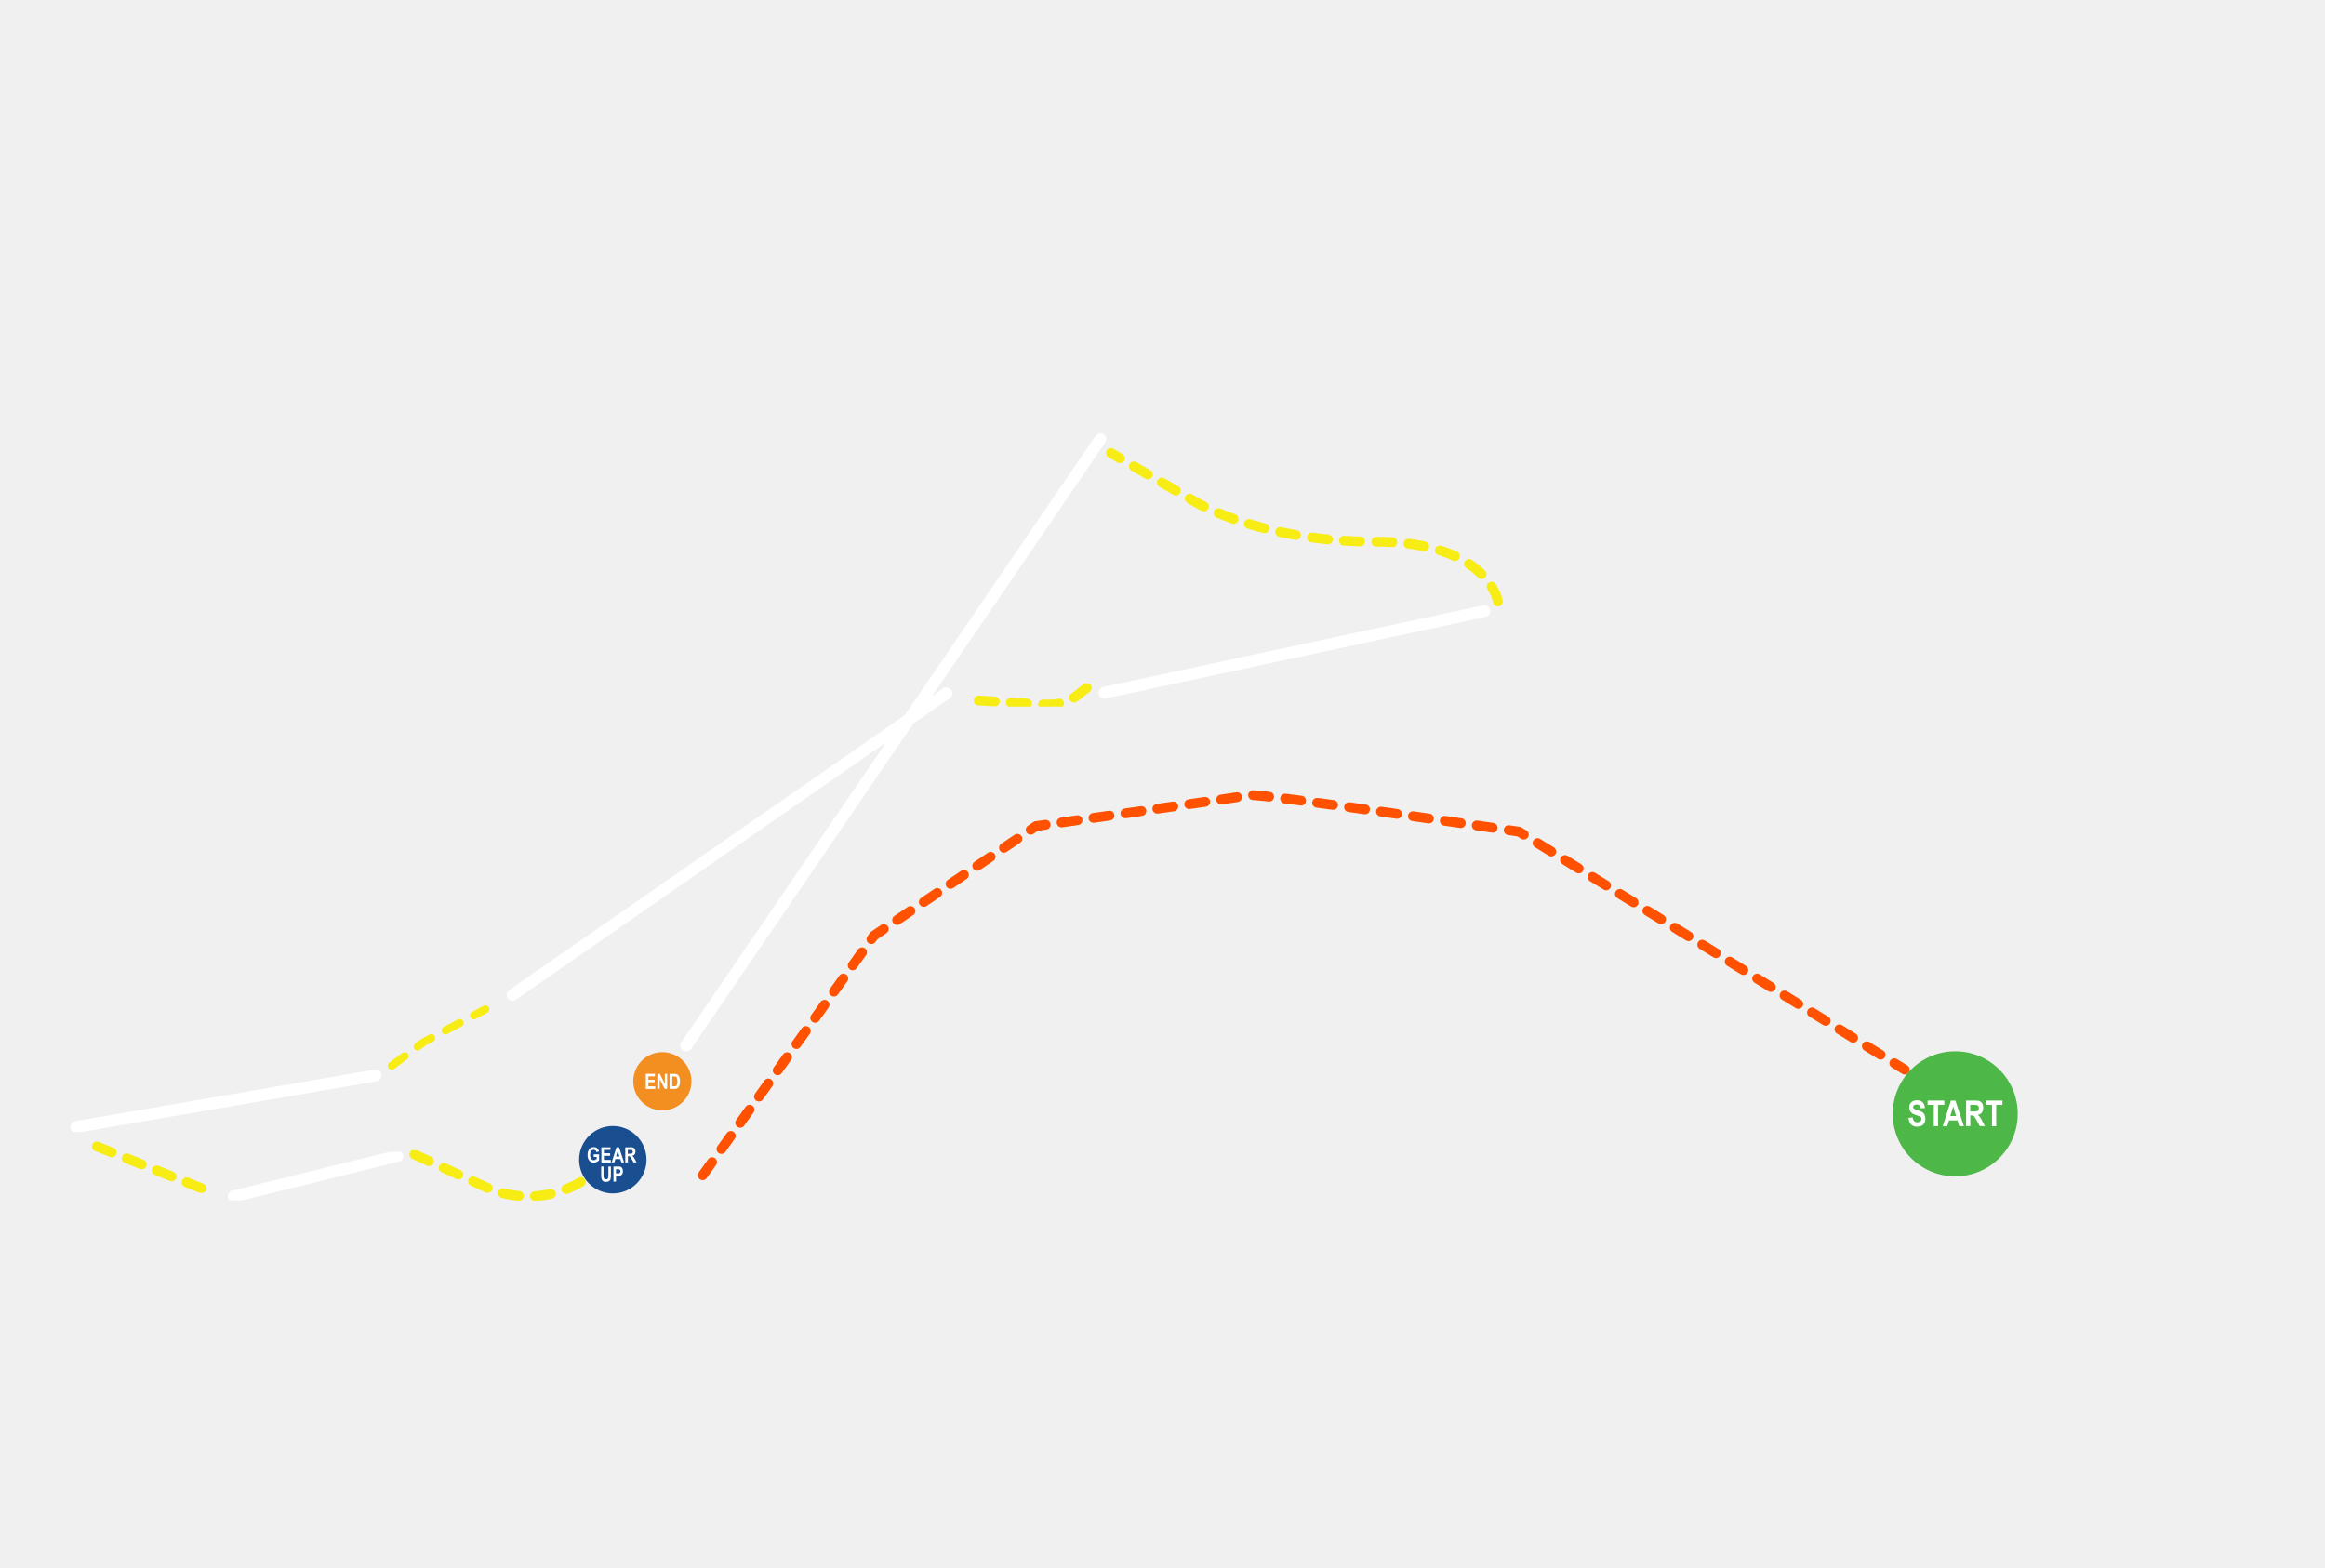
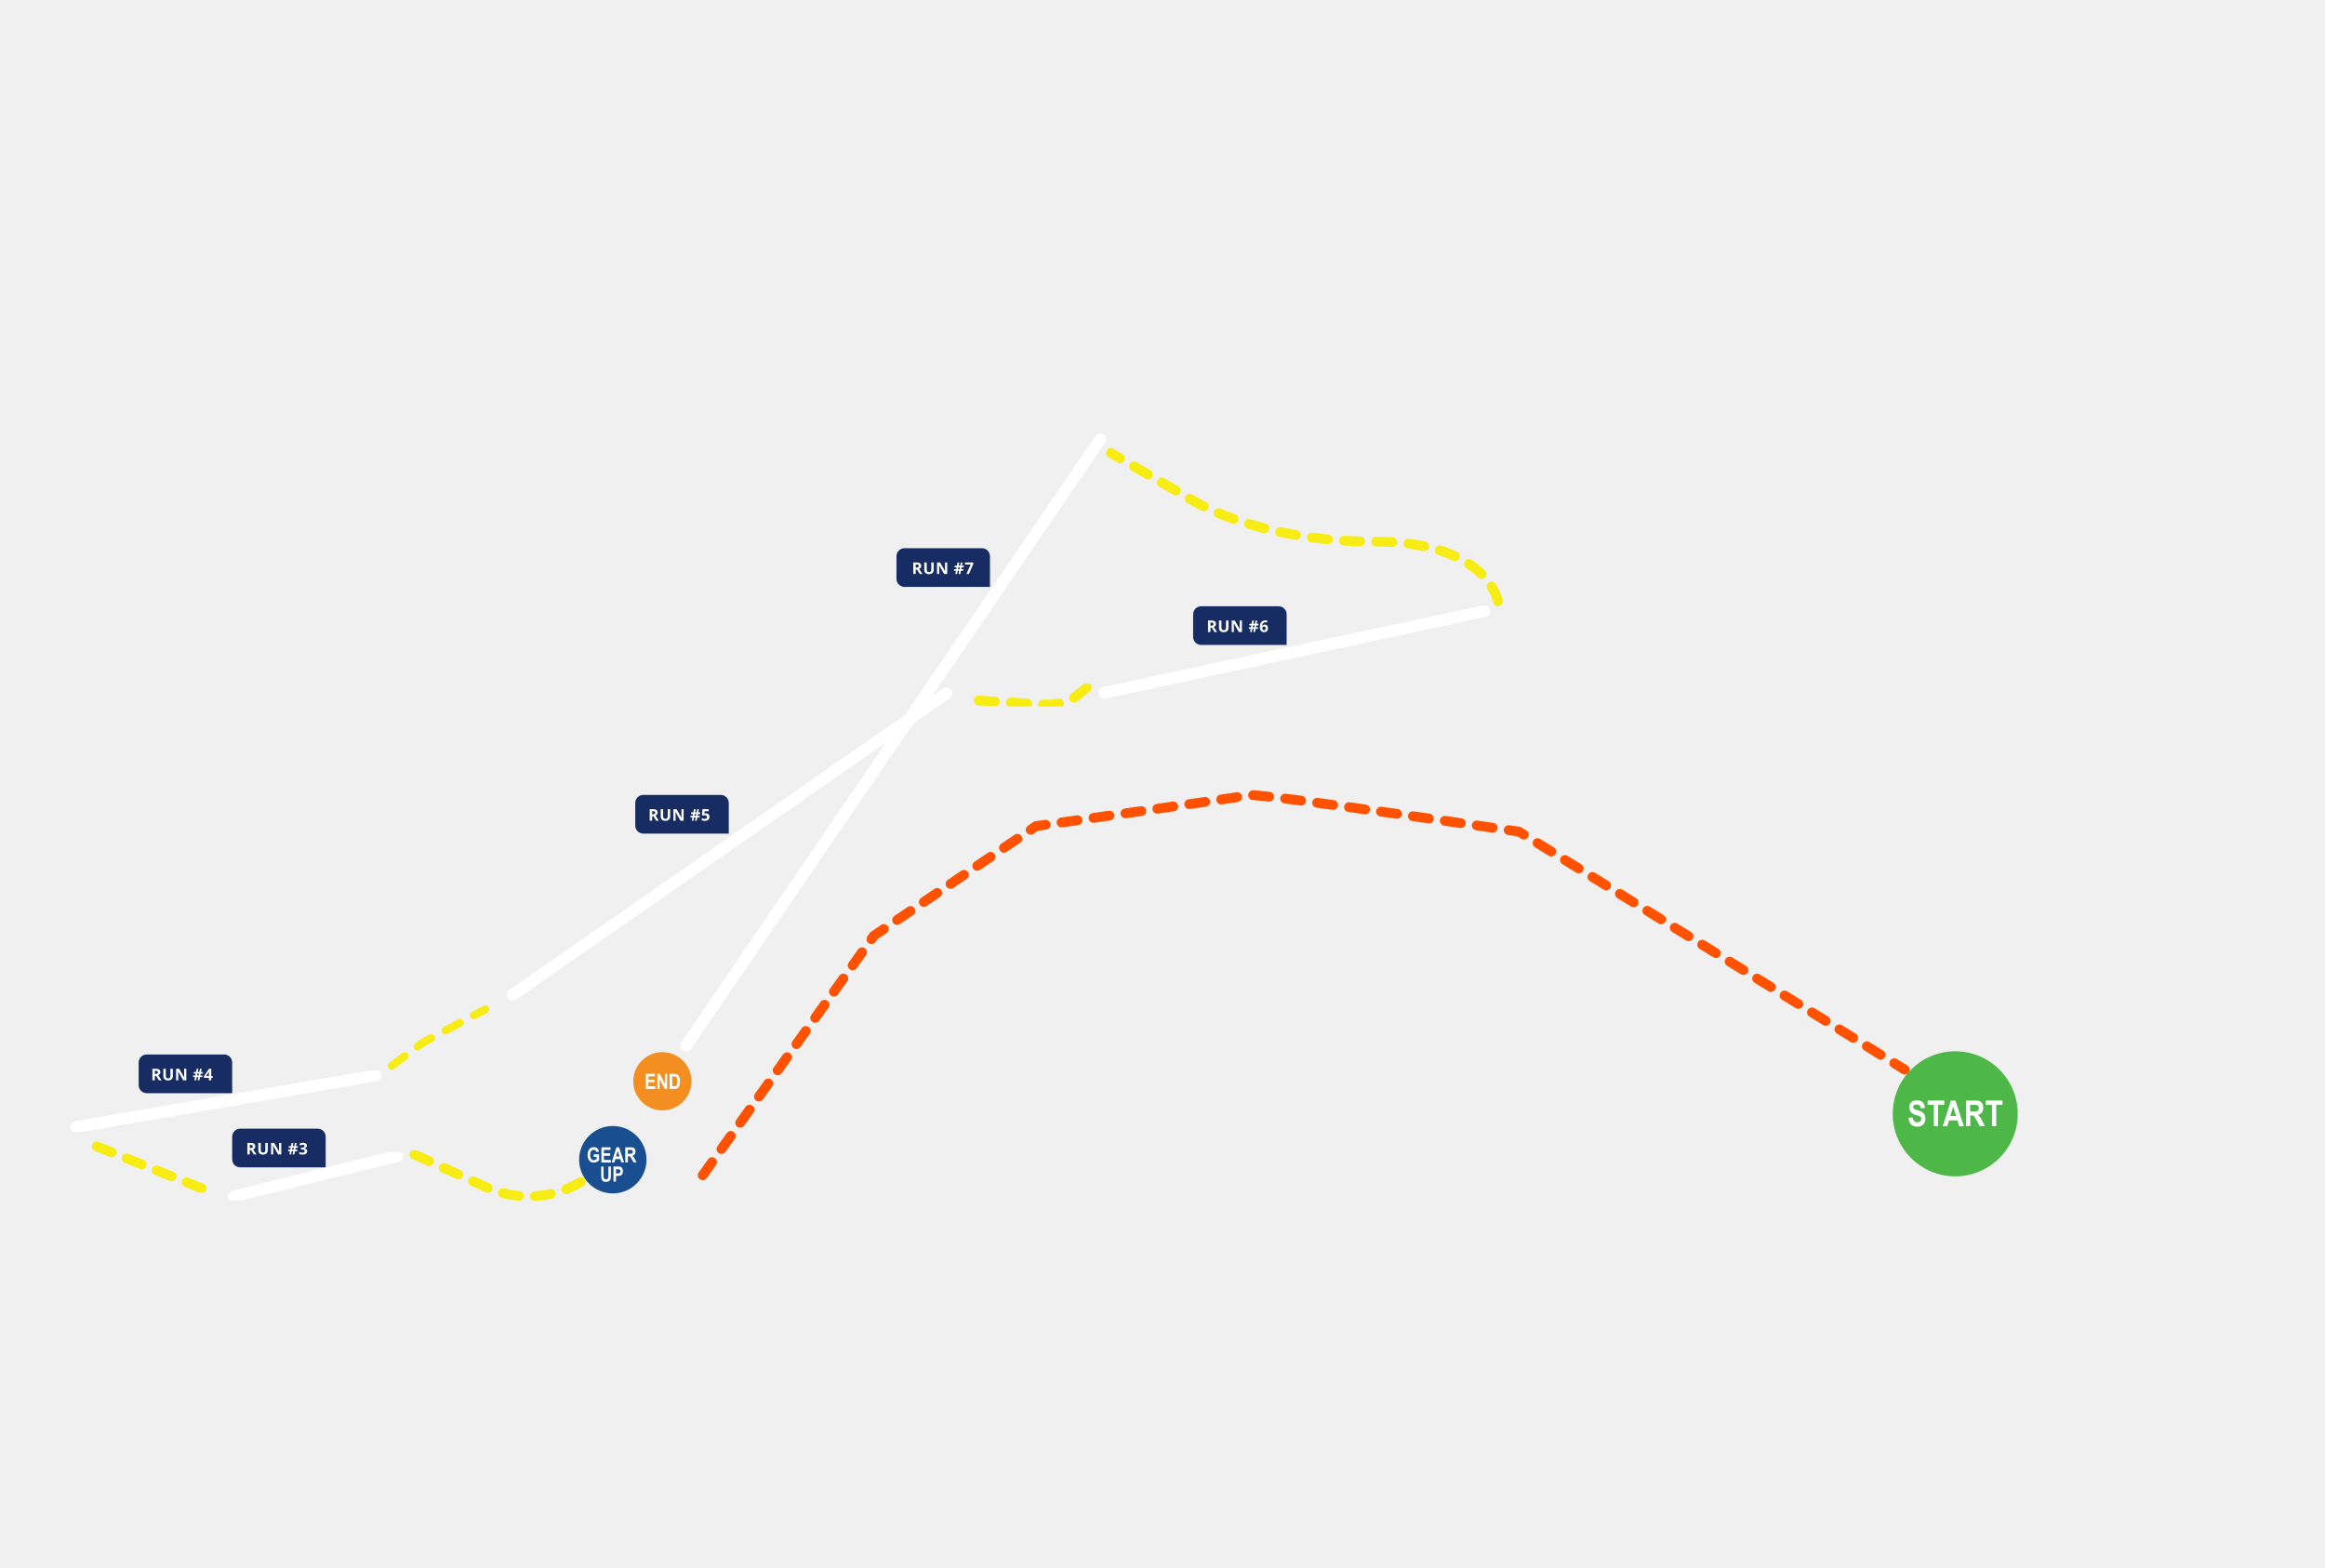
<svg xmlns="http://www.w3.org/2000/svg" xmlns:xlink="http://www.w3.org/1999/xlink" width="1442px" height="972px" viewBox="0 0 1442 972" version="1.1">
  <defs>
    <rect id="path-1" x="0" y="0" width="1442" height="972" />
  </defs>
  <g id="Page-1" stroke="none" stroke-width="1" fill="none" fill-rule="evenodd">
    <g id="Static" transform="translate(2, -392)">
-       <g id="ZLTAMap" transform="translate(-2, 0)">
-         <g id="Runs" transform="translate(0, 392)">
+       <g id="ZLTAMap" transform="translate(-3, 0)">
+         <g id="Runs" transform="translate(1, 392)">
          <mask id="mask-2" fill="white">
            <use xlink:href="#path-1" />
          </mask>
          <g id="Mask-Copy" />
+           <g id="Tooltips" mask="url(#mask-2)">
+             <g transform="translate(86, 340)">
+               <g id="Run7_Tooltip" transform="translate(470, 0)">
+                 <path d="M5,0 L53,0 C55.761,-5.07265313e-16 58,2.239 58,5 L58,24 L58,24 L5,24 C2.239,24 3.38176876e-16,21.761 0,19 L0,5 C-3.38176876e-16,2.239 2.239,1.39544373e-15 5,0 Z" id="Rectangle" fill="#172C62" />
+                 <text id="RUN-#7" font-family="Poppins-Black, Poppins" font-size="10" font-weight="800" letter-spacing="0.273" fill="#FFFFFF">
+                   <tspan x="9.534" y="16">RUN #7</tspan>
+                 </text>
+               </g>
+               <g id="Run6_Tooltip" transform="translate(654, 36)">
+                 <path d="M5,0 L53,0 C55.761,-5.07265313e-16 58,2.239 58,5 L58,24 L58,24 L5,24 C2.239,24 3.38176876e-16,21.761 0,19 L0,5 C-3.38176876e-16,2.239 2.239,1.39544373e-15 5,0 Z" id="Rectangle-Copy" fill="#172C62" />
+                 <text id="RUN-#6" font-family="Poppins-Black, Poppins" font-size="10" font-weight="800" letter-spacing="0.273" fill="#FFFFFF">
+                   <tspan x="8.324" y="16">RUN #6</tspan>
+                 </text>
+               </g>
+               <g id="Run5_Tooltip" transform="translate(308, 153)">
+                 <path d="M5,0 L53,0 C55.761,-5.07265313e-16 58,2.239 58,5 L58,24 L58,24 L5,24 C2.239,24 3.38176876e-16,21.761 0,19 L0,5 C-3.38176876e-16,2.239 2.239,1.39544373e-15 5,0 Z" id="Rectangle-Copy-2" fill="#172C62" />
+                 <text id="RUN-#5" font-family="Poppins-Black, Poppins" font-size="10" font-weight="800" letter-spacing="0.273" fill="#FFFFFF">
+                   <tspan x="8.054" y="16">RUN #5</tspan>
+                 </text>
+               </g>
+               <g id="Run4_Tooltip" transform="translate(0, 314)">
+                 <path d="M5,0 L53,0 C55.761,-5.07265313e-16 58,2.239 58,5 L58,24 L58,24 L5,24 C2.239,24 3.38176876e-16,21.761 0,19 L0,5 C-3.38176876e-16,2.239 2.239,1.39544373e-15 5,0 Z" id="Rectangle-Copy-2" fill="#172C62" />
+                 <text id="RUN-#4" font-family="Poppins-Black, Poppins" font-size="10" font-weight="800" letter-spacing="0.273" fill="#FFFFFF">
+                   <tspan x="7.614" y="16">RUN #4</tspan>
+                 </text>
+               </g>
+               <g id="Run3_Tooltip" transform="translate(58, 360)">
+                 <path d="M5,0 L53,0 C55.761,-5.07265313e-16 58,2.239 58,5 L58,24 L58,24 L5,24 C2.239,24 3.38176876e-16,21.761 0,19 L0,5 C-3.38176876e-16,2.239 2.239,1.39544373e-15 5,0 Z" id="Rectangle-Copy-2" fill="#172C62" />
+                 <text id="RUN-#3" font-family="Poppins-Black, Poppins" font-size="10" font-weight="800" letter-spacing="0.273" fill="#FFFFFF">
+                   <tspan x="8.504" y="16">RUN #3</tspan>
+                 </text>
+               </g>
+             </g>
+           </g>
          <path d="M435.811,728.906 L542,580.338 L642.603,512.35 C642.603,512.35 768.474,494.472 775.026,493.172 C781.578,491.872 942.132,515.805 942.132,515.805 L1181.345,663.395" id="BoatRide-2" stroke="#FF5100" stroke-width="6.08" stroke-linecap="round" stroke-dasharray="10" mask="url(#mask-2)" />
          <path d="M257,716 L301.316,736.253 C321.434,745.447 344.921,743.511 363.248,731.151 L364,730.64" id="Trail1" stroke="#F7EC13" stroke-width="6.08" stroke-linecap="round" stroke-dasharray="10" mask="url(#mask-2)" />
          <path d="M607,434.453 L646.335,436.889 C655.586,437.457 662.976,435.958 669.983,429.73 L676,425" id="Trail2" stroke="#F7EC13" stroke-width="6.08" stroke-linecap="round" stroke-dasharray="10" mask="url(#mask-2)" />
          <line x1="125" y1="737" x2="55" y2="709" id="Trail3" stroke="#F7EC13" stroke-width="6.08" stroke-linecap="round" stroke-dasharray="10" mask="url(#mask-2)" />
          <path d="M242.951,661 L262.79,646.289 L301,626" id="Trail4" stroke="#F7EC13" stroke-width="4.92" stroke-linecap="round" stroke-dasharray="10" mask="url(#mask-2)" />
          <path d="M929,373 C929,373 922.991,335.929 852.438,335.929 C781.885,335.929 741.8,311.526 741.8,311.526 L689,281" id="Trail5" stroke="#F7EC13" stroke-width="6.08" stroke-linecap="round" stroke-dasharray="10" mask="url(#mask-2)" />
-           <g id="Run6" mask="url(#mask-2)" stroke="#FFFFFF" stroke-linecap="round" stroke-width="7.3">
+           <g id="Run6" class="svg_zipline_run" mask="url(#mask-2)" stroke="#FFFFFF" stroke-linecap="round" stroke-width="7.3">
            <g transform="translate(802.8156, 404.3413) rotate(-8) translate(-802.8156, -404.3413) translate(682.6312, 395.6827)" id="Path">
              <line x1="0" y1="17.317" x2="240.369" y2="0" />
            </g>
          </g>
-           <g id="Run5" mask="url(#mask-2)" stroke="#FFFFFF" stroke-linecap="round" stroke-width="7.3">
+           <g id="Run5" class="svg_zipline_run" mask="url(#mask-2)" stroke="#FFFFFF" stroke-linecap="round" stroke-width="7.3">
            <g transform="translate(317.8512, 430)" id="Path">
              <line x1="2.84217094e-14" y1="187.056" x2="269.149" y2="0" />
            </g>
          </g>
-           <g id="Run7" mask="url(#mask-2)" stroke="#FFFFFF" stroke-linecap="round" stroke-width="7.3">
+           <g id="Run7" class="svg_zipline_run" mask="url(#mask-2)" stroke="#FFFFFF" stroke-linecap="round" stroke-width="7.3">
            <g transform="translate(554, 460.5) rotate(4) translate(-554, -460.5) translate(439, 264)" id="Path">
              <line x1="230" y1="-1.13686838e-13" x2="0" y2="393" />
            </g>
          </g>
-           <g id="Run4" mask="url(#mask-2)" stroke="#FFFFFF" stroke-linecap="round" stroke-width="7.3">
+           <g id="Run4" class="svg_zipline_run" mask="url(#mask-2)" stroke="#FFFFFF" stroke-linecap="round" stroke-width="7.3">
            <g transform="translate(47.36029, 667)" id="Path">
              <line x1="0" y1="31.906" x2="185.64" y2="0" />
            </g>
          </g>
-           <g id="Run3" mask="url(#mask-2)" stroke="#FFFFFF" stroke-linecap="round" stroke-width="7.3">
+           <g id="Run3" class="svg_zipline_run" mask="url(#mask-2)" stroke="#FFFFFF" stroke-linecap="round" stroke-width="7.3">
            <g transform="translate(145, 716.9061)" id="Path">
              <line x1="101.56" y1="0" x2="0" y2="25.094" />
            </g>
          </g>
          <g id="START" mask="url(#mask-2)">
            <g transform="translate(1173.902, 652.0191)">
              <ellipse id="Oval" fill="#4DB748" fill-rule="nonzero" cx="38.762" cy="38.774" rx="38.762" ry="38.774" />
              <path d="M9.765,41.275 L12.325,40.977 C12.623,43.002 13.576,44.015 15.183,44.015 C15.957,44.015 16.612,43.836 17.089,43.419 C17.565,43.002 17.744,42.466 17.744,41.871 C17.744,41.513 17.684,41.216 17.506,40.977 C17.327,40.739 17.089,40.501 16.791,40.382 C16.493,40.203 15.66,39.965 14.409,39.548 C13.278,39.191 12.444,38.833 11.968,38.416 C11.432,37.999 11.015,37.523 10.718,36.868 C10.42,36.213 10.241,35.498 10.241,34.783 C10.241,33.89 10.42,33.115 10.837,32.46 C11.254,31.746 11.789,31.269 12.444,30.912 C13.159,30.554 13.993,30.376 15.005,30.376 C16.553,30.376 17.744,30.793 18.577,31.626 C19.411,32.46 19.887,33.652 19.947,35.2 L17.327,35.319 C17.208,34.485 16.97,33.89 16.553,33.532 C16.196,33.175 15.6,32.996 14.886,32.996 C14.171,32.996 13.635,33.115 13.218,33.413 C12.861,33.711 12.623,34.068 12.623,34.545 C12.623,34.962 12.802,35.319 13.159,35.617 C13.516,35.915 14.29,36.213 15.541,36.57 C16.851,36.927 17.803,37.344 18.399,37.761 C18.994,38.178 19.411,38.714 19.768,39.429 C20.066,40.084 20.244,40.918 20.244,41.871 C20.244,43.241 19.828,44.432 18.994,45.325 C18.161,46.278 16.791,46.755 15.005,46.755 C11.909,46.695 10.122,44.908 9.765,41.275 Z" id="Path" fill="#FFFFFF" fill-rule="nonzero" />
              <polygon id="Path" fill="#FFFFFF" fill-rule="nonzero" points="25.484 46.457 25.484 33.235 21.614 33.235 21.614 30.554 31.974 30.554 31.974 33.235 28.104 33.235 28.104 46.457" />
              <g id="Group" stroke-width="1" fill="none" fill-rule="evenodd" transform="translate(31.02172, 30.55438)">
                <path d="M13.099,15.903 L10.241,15.903 L9.11,12.329 L3.87,12.329 L2.799,15.903 L0,15.903 L5.061,0 L7.86,0 L13.099,15.903 Z M8.276,9.589 L6.49,3.693 L4.704,9.589 L8.276,9.589 Z" id="Shape" fill="#FFFFFF" fill-rule="nonzero" />
                <path d="M14.469,15.903 L14.469,0 L20.006,0 C21.435,0 22.448,0.119 23.043,0.417 C23.638,0.715 24.174,1.191 24.532,1.906 C24.948,2.621 25.127,3.454 25.127,4.467 C25.127,5.718 24.829,6.73 24.234,7.445 C23.638,8.219 22.805,8.696 21.674,8.874 C22.209,9.291 22.686,9.708 23.043,10.185 C23.4,10.661 23.936,11.555 24.532,12.746 L26.139,15.843 L22.983,15.843 L21.078,12.389 C20.364,11.138 19.947,10.363 19.709,10.066 C19.47,9.768 19.232,9.53 18.935,9.411 C18.637,9.291 18.22,9.232 17.625,9.232 L17.089,9.232 L17.089,15.843 L14.469,15.843 L14.469,15.903 Z M17.089,6.73 L19.054,6.73 C20.244,6.73 21.019,6.671 21.316,6.552 C21.614,6.433 21.912,6.254 22.09,5.896 C22.269,5.539 22.388,5.182 22.388,4.646 C22.388,4.11 22.269,3.752 22.09,3.454 C21.912,3.157 21.614,2.918 21.257,2.799 C21.019,2.74 20.304,2.68 19.113,2.68 L17.029,2.68 L17.029,6.73 L17.089,6.73 Z" id="Shape" fill="#FFFFFF" fill-rule="nonzero" />
                <polygon id="Path" fill="#FFFFFF" fill-rule="nonzero" points="30.545 15.903 30.545 2.68 26.675 2.68 26.675 0 37.036 0 37.036 2.68 33.165 2.68 33.165 15.903" />
              </g>
            </g>
          </g>
          <g id="Gear-Up" mask="url(#mask-2)">
            <g transform="translate(359.18, 698.3569)" id="Group">
              <g transform="translate(0, 0)">
                <ellipse id="Oval" fill="#194F90" fill-rule="nonzero" cx="20.899" cy="20.906" rx="20.899" ry="20.906" />
                <g transform="translate(5.239752, 13.10324)" fill="#FFFFFF" fill-rule="nonzero">
                  <path d="M3.811,6.075 L3.811,4.467 L7.145,4.467 L7.145,8.16 C6.788,8.577 6.312,8.874 5.716,9.172 C5.121,9.47 4.466,9.589 3.87,9.589 C3.096,9.589 2.441,9.411 1.846,9.053 C1.25,8.696 0.834,8.1 0.476,7.385 C0.119,6.671 0,5.777 0,4.765 C0,3.752 0.179,2.859 0.536,2.144 C0.893,1.429 1.31,0.893 1.846,0.536 C2.382,0.179 3.037,0 3.811,0 C4.704,0 5.478,0.238 6.014,0.715 C6.55,1.191 6.907,1.846 7.086,2.74 L5.537,3.097 C5.418,2.621 5.24,2.263 4.882,2.025 C4.585,1.787 4.228,1.668 3.811,1.668 C3.156,1.668 2.62,1.906 2.203,2.442 C1.786,2.978 1.608,3.752 1.608,4.765 C1.608,5.896 1.846,6.73 2.263,7.326 C2.62,7.802 3.156,8.1 3.811,8.1 C4.108,8.1 4.406,8.041 4.763,7.862 C5.061,7.743 5.359,7.505 5.657,7.266 L5.657,6.075 L3.811,6.075 L3.811,6.075 Z" id="Path" />
                  <polygon id="Path" points="8.574 9.47 8.574 0.119 14.231 0.119 14.231 1.727 10.122 1.727 10.122 3.812 13.993 3.812 13.993 5.36 10.122 5.36 10.122 7.922 14.409 7.922 14.409 9.53 8.574 9.53" />
                  <path d="M22.626,9.47 L20.959,9.47 L20.304,7.385 L17.267,7.385 L16.612,9.47 L14.945,9.47 L17.922,0.119 L19.53,0.119 L22.626,9.47 Z M19.768,5.777 L18.696,2.323 L17.684,5.777 L19.768,5.777 Z" id="Shape" />
                  <path d="M23.4,9.47 L23.4,0.119 L26.675,0.119 C27.509,0.119 28.104,0.179 28.461,0.357 C28.819,0.536 29.116,0.834 29.355,1.251 C29.593,1.668 29.712,2.144 29.712,2.74 C29.712,3.454 29.533,4.05 29.176,4.527 C28.819,5.003 28.342,5.241 27.687,5.36 C28.045,5.599 28.283,5.837 28.521,6.135 C28.759,6.433 29.057,6.909 29.414,7.624 L30.367,9.47 L28.521,9.47 L27.39,7.445 C26.973,6.73 26.735,6.254 26.556,6.075 C26.377,5.896 26.258,5.777 26.08,5.718 C25.901,5.658 25.663,5.599 25.306,5.599 L25.008,5.599 L25.008,9.47 L23.4,9.47 Z M24.948,4.11 L26.08,4.11 C26.794,4.11 27.211,4.05 27.39,3.991 C27.568,3.931 27.747,3.812 27.866,3.633 C27.985,3.454 28.045,3.216 28.045,2.859 C28.045,2.561 27.985,2.323 27.866,2.144 C27.747,1.965 27.568,1.846 27.39,1.787 C27.271,1.727 26.854,1.727 26.139,1.727 L24.948,1.727 L24.948,4.11 L24.948,4.11 Z" id="Shape" />
                </g>
                <path d="M13.576,25.134 L15.124,25.134 L15.124,30.197 C15.124,30.971 15.124,31.507 15.183,31.746 C15.243,32.163 15.422,32.46 15.66,32.699 C15.898,32.937 16.255,33.056 16.672,33.056 C17.029,33.056 17.327,32.996 17.565,32.818 C17.803,32.639 17.922,32.46 18.041,32.163 C18.101,31.865 18.161,31.269 18.161,30.316 L18.161,25.134 L19.709,25.134 L19.709,30.018 C19.709,31.269 19.649,32.163 19.53,32.758 C19.411,33.294 19.113,33.771 18.637,34.128 C18.161,34.485 17.565,34.664 16.791,34.664 C16.017,34.664 15.362,34.545 14.945,34.247 C14.469,33.949 14.171,33.532 13.993,33.056 C13.814,32.52 13.695,31.567 13.695,30.197 L13.695,25.134 L13.576,25.134 Z" id="Path" fill="#FFFFFF" fill-rule="nonzero" />
                <path d="M21.316,34.485 L21.316,25.134 L23.817,25.134 C24.77,25.134 25.365,25.194 25.603,25.254 C26.08,25.373 26.437,25.73 26.735,26.206 C27.032,26.683 27.151,27.279 27.151,28.053 C27.151,28.708 27.032,29.304 26.794,29.721 C26.556,30.197 26.199,30.495 25.842,30.673 C25.484,30.852 24.829,30.971 23.877,30.971 L22.864,30.971 L22.864,34.485 L21.316,34.485 L21.316,34.485 Z M22.864,26.743 L22.864,29.423 L23.698,29.423 C24.293,29.423 24.651,29.363 24.889,29.304 C25.127,29.244 25.246,29.065 25.425,28.887 C25.544,28.648 25.603,28.41 25.603,28.112 C25.603,27.815 25.544,27.517 25.425,27.338 C25.306,27.1 25.127,26.981 24.948,26.921 C24.77,26.862 24.353,26.802 23.698,26.802 L22.864,26.802 L22.864,26.743 Z" id="Shape" fill="#FFFFFF" fill-rule="nonzero" />
              </g>
            </g>
          </g>
          <g id="End" mask="url(#mask-2)">
            <g transform="translate(392.7621, 652.5552)">
              <ellipse id="Oval" fill="#F28F20" fill-rule="nonzero" cx="18.041" cy="18.047" rx="18.041" ry="18.047" />
              <g id="Group" stroke-width="1" fill="none" fill-rule="evenodd" transform="translate(7.800086, 13.40104)">
                <polygon id="Path" fill="#FFFFFF" fill-rule="nonzero" points="0 9.351 0 0 5.657 0 5.657 1.608 1.548 1.608 1.548 3.693 5.418 3.693 5.418 5.241 1.548 5.241 1.548 7.802 5.835 7.802 5.835 9.411 0 9.411" />
                <polygon id="Path" fill="#FFFFFF" fill-rule="nonzero" points="7.145 9.351 7.145 0 8.634 0 11.789 6.254 11.789 0 13.218 0 13.218 9.351 11.67 9.351 8.574 3.276 8.574 9.351" />
                <path d="M14.826,0.06 L17.625,0.06 C18.339,0.06 18.875,0.119 19.232,0.298 C19.59,0.476 19.947,0.715 20.244,1.132 C20.542,1.489 20.78,2.025 20.959,2.621 C21.138,3.216 21.197,3.991 21.197,4.884 C21.197,5.718 21.078,6.373 20.899,6.969 C20.721,7.564 20.483,8.041 20.185,8.398 C19.887,8.755 19.59,8.994 19.173,9.172 C18.756,9.351 18.28,9.411 17.625,9.411 L14.707,9.411 L14.707,0.06 L14.826,0.06 Z M16.374,1.608 L16.374,7.802 L17.506,7.802 C17.982,7.802 18.339,7.743 18.577,7.683 C18.815,7.564 18.994,7.445 19.113,7.266 C19.232,7.088 19.351,6.79 19.47,6.373 C19.59,5.956 19.59,5.42 19.59,4.765 C19.59,4.05 19.53,3.514 19.47,3.157 C19.411,2.799 19.232,2.442 19.054,2.204 C18.875,1.965 18.577,1.846 18.339,1.727 C18.101,1.668 17.684,1.668 17.089,1.668 L16.374,1.668 L16.374,1.608 Z" id="Shape" fill="#FFFFFF" fill-rule="nonzero" />
              </g>
            </g>
          </g>
        </g>
      </g>
    </g>
  </g>
</svg>
